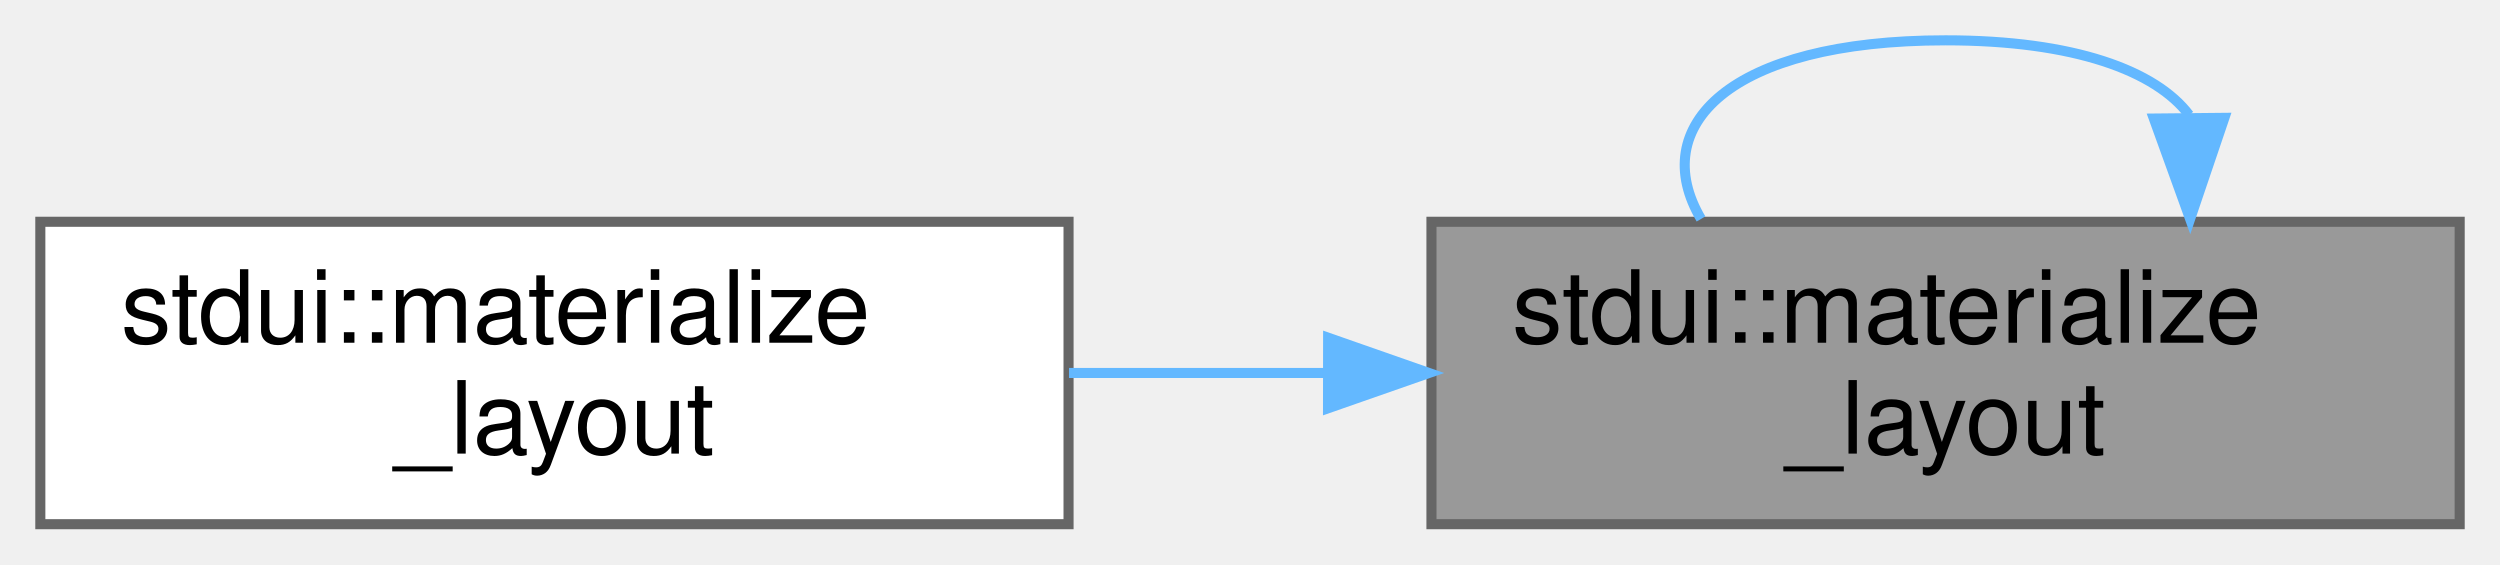
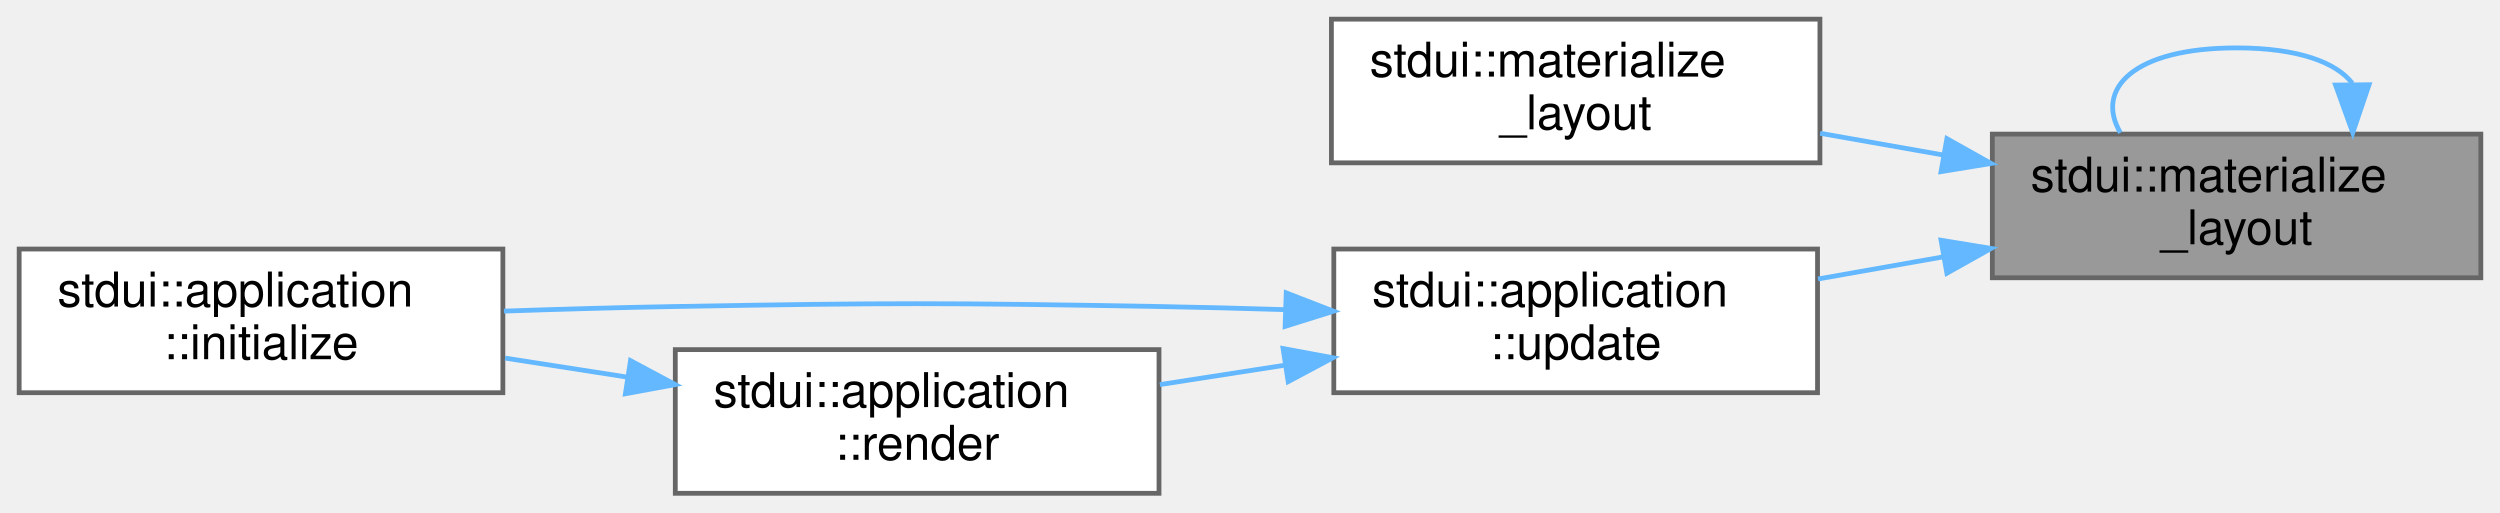
- <svg xmlns="http://www.w3.org/2000/svg" xmlns:xlink="http://www.w3.org/1999/xlink" width="248pt" height="56pt" viewBox="0.00 0.00 248.00 56.00">
-   <g id="graph0" class="graph" transform="scale(1 1) rotate(0) translate(4 52)">
+ <svg xmlns="http://www.w3.org/2000/svg" xmlns:xlink="http://www.w3.org/1999/xlink" width="522pt" height="107pt" viewBox="0.00 0.00 522.00 107.00">
+   <g id="graph0" class="graph" transform="scale(1 1) rotate(0) translate(4 103)">
    <g id="Node000001" class="node">
      <g id="a_Node000001">
        <a xlink:title="Creates a layout tree from a headless expression snapshot.">
-           <polygon fill="#999999" stroke="#666666" points="240,-30 138,-30 138,0 240,0 240,-30" />
-           <text text-anchor="start" x="146" y="-18" font-family="Helvetica,sans-Serif" font-size="10.00">stdui::materialize</text>
-           <text text-anchor="middle" x="189" y="-7" font-family="Helvetica,sans-Serif" font-size="10.00">_layout</text>
+           <polygon fill="#999999" stroke="#666666" points="514,-75 412,-75 412,-45 514,-45 514,-75" />
+           <text text-anchor="start" x="420" y="-63" font-family="Helvetica,sans-Serif" font-size="10.00">stdui::materialize</text>
+           <text text-anchor="middle" x="463" y="-52" font-family="Helvetica,sans-Serif" font-size="10.00">_layout</text>
        </a>
      </g>
    </g>
    <g id="edge1_Node000001_Node000001" class="edge">
      <g id="a_edge1_Node000001_Node000001">
        <a xlink:title=" ">
-           <path fill="none" stroke="#63b8ff" d="M213.16,-40.6C209.85,-44.97 201.8,-48 189,-48 167.44,-48 159.35,-39.41 164.74,-30.28" />
-           <polygon fill="#63b8ff" stroke="#63b8ff" points="216.66,-40.31 213.26,-30.28 209.66,-40.24 216.66,-40.31" />
+           <path fill="none" stroke="#63b8ff" d="M487.16,-85.6C483.85,-89.97 475.8,-93 463,-93 441.44,-93 433.35,-84.41 438.74,-75.28" />
+           <polygon fill="#63b8ff" stroke="#63b8ff" points="490.66,-85.31 487.26,-75.28 483.66,-85.24 490.66,-85.31" />
        </a>
      </g>
    </g>
    <g id="Node000002" class="node">
      <g id="a_Node000002">
        <a xlink:href="namespacestdui.html#a535e8b718cbfb2407f6409b1622f6b07" target="_top" xlink:title=" ">
-           <polygon fill="white" stroke="#666666" points="102,-30 0,-30 0,0 102,0 102,-30" />
-           <text text-anchor="start" x="8" y="-18" font-family="Helvetica,sans-Serif" font-size="10.00">stdui::materialize</text>
-           <text text-anchor="middle" x="51" y="-7" font-family="Helvetica,sans-Serif" font-size="10.00">_layout</text>
+           <polygon fill="white" stroke="#666666" points="376,-99 274,-99 274,-69 376,-69 376,-99" />
+           <text text-anchor="start" x="282" y="-87" font-family="Helvetica,sans-Serif" font-size="10.00">stdui::materialize</text>
+           <text text-anchor="middle" x="325" y="-76" font-family="Helvetica,sans-Serif" font-size="10.00">_layout</text>
        </a>
      </g>
    </g>
    <g id="edge2_Node000001_Node000002" class="edge">
      <g id="a_edge2_Node000001_Node000002">
        <a xlink:title=" ">
-           <path fill="none" stroke="#63b8ff" d="M127.49,-15C118.99,-15 110.33,-15 102.05,-15" />
-           <polygon fill="#63b8ff" stroke="#63b8ff" points="127.75,-18.5 137.75,-15 127.74,-11.5 127.75,-18.5" />
+           <path fill="none" stroke="#63b8ff" d="M401.77,-70.63C393.18,-72.15 384.42,-73.69 376.05,-75.17" />
+           <polygon fill="#63b8ff" stroke="#63b8ff" points="402.51,-74.05 411.75,-68.87 401.29,-67.16 402.51,-74.05" />
+         </a>
+       </g>
+     </g>
+     <g id="Node000003" class="node">
+       <g id="a_Node000003">
+         <a xlink:href="classstdui_1_1application.html#a3b70c80c1ece19291e8dda9913941b0a" target="_top" xlink:title="Evaluates the component tree and materializes layout.">
+           <polygon fill="white" stroke="#666666" points="375.5,-51 274.5,-51 274.5,-21 375.5,-21 375.5,-51" />
+           <text text-anchor="start" x="282.5" y="-39" font-family="Helvetica,sans-Serif" font-size="10.00">stdui::application</text>
+           <text text-anchor="middle" x="325" y="-28" font-family="Helvetica,sans-Serif" font-size="10.00">::update</text>
+         </a>
+       </g>
+     </g>
+     <g id="edge3_Node000001_Node000003" class="edge">
+       <g id="a_edge3_Node000001_Node000003">
+         <a xlink:title=" ">
+           <path fill="none" stroke="#63b8ff" d="M401.64,-49.35C392.93,-47.81 384.06,-46.25 375.6,-44.75" />
+           <polygon fill="#63b8ff" stroke="#63b8ff" points="401.29,-52.84 411.75,-51.13 402.51,-45.95 401.29,-52.84" />
+         </a>
+       </g>
+     </g>
+     <g id="Node000004" class="node">
+       <g id="a_Node000004">
+         <a xlink:href="classstdui_1_1application.html#a7508bae116a225494339dc214fa3e57d" target="_top" xlink:title="Initializes the application and creates the window.">
+           <polygon fill="white" stroke="#666666" points="101,-51 0,-51 0,-21 101,-21 101,-51" />
+           <text text-anchor="start" x="8" y="-39" font-family="Helvetica,sans-Serif" font-size="10.00">stdui::application</text>
+           <text text-anchor="middle" x="50.5" y="-28" font-family="Helvetica,sans-Serif" font-size="10.00">::initialize</text>
+         </a>
+       </g>
+     </g>
+     <g id="edge4_Node000003_Node000004" class="edge">
+       <g id="a_edge4_Node000003_Node000004">
+         <a xlink:title=" ">
+           <path fill="none" stroke="#63b8ff" d="M264.22,-38.35C255.43,-38.62 246.48,-38.85 238,-39 193.12,-39.78 181.88,-39.79 137,-39 125.42,-38.8 112.95,-38.44 101.22,-38.04" />
+           <polygon fill="#63b8ff" stroke="#63b8ff" points="264.56,-41.85 274.44,-38.02 264.33,-34.85 264.56,-41.85" />
+         </a>
+       </g>
+     </g>
+     <g id="Node000005" class="node">
+       <g id="a_Node000005">
+         <a xlink:href="classstdui_1_1application.html#a2d57546b748c271efc052c72af0496e6" target="_top" xlink:title="Renders the current layout tree.">
+           <polygon fill="white" stroke="#666666" points="238,-30 137,-30 137,0 238,0 238,-30" />
+           <text text-anchor="start" x="145" y="-18" font-family="Helvetica,sans-Serif" font-size="10.00">stdui::application</text>
+           <text text-anchor="middle" x="187.5" y="-7" font-family="Helvetica,sans-Serif" font-size="10.00">::render</text>
+         </a>
+       </g>
+     </g>
+     <g id="edge5_Node000003_Node000005" class="edge">
+       <g id="a_edge5_Node000003_Node000005">
+         <a xlink:title=" ">
+           <path fill="none" stroke="#63b8ff" d="M264.22,-26.74C255.52,-25.39 246.65,-24.01 238.18,-22.7" />
+           <polygon fill="#63b8ff" stroke="#63b8ff" points="263.9,-30.23 274.31,-28.3 264.97,-23.31 263.9,-30.23" />
+         </a>
+       </g>
+     </g>
+     <g id="edge6_Node000005_Node000004" class="edge">
+       <g id="a_edge6_Node000005_Node000004">
+         <a xlink:title=" ">
+           <path fill="none" stroke="#63b8ff" d="M127.07,-24.24C118.52,-25.57 109.79,-26.93 101.45,-28.23" />
+           <polygon fill="#63b8ff" stroke="#63b8ff" points="127.65,-27.7 137,-22.7 126.58,-20.78 127.65,-27.7" />
        </a>
      </g>
    </g>
  </g>
</svg>
